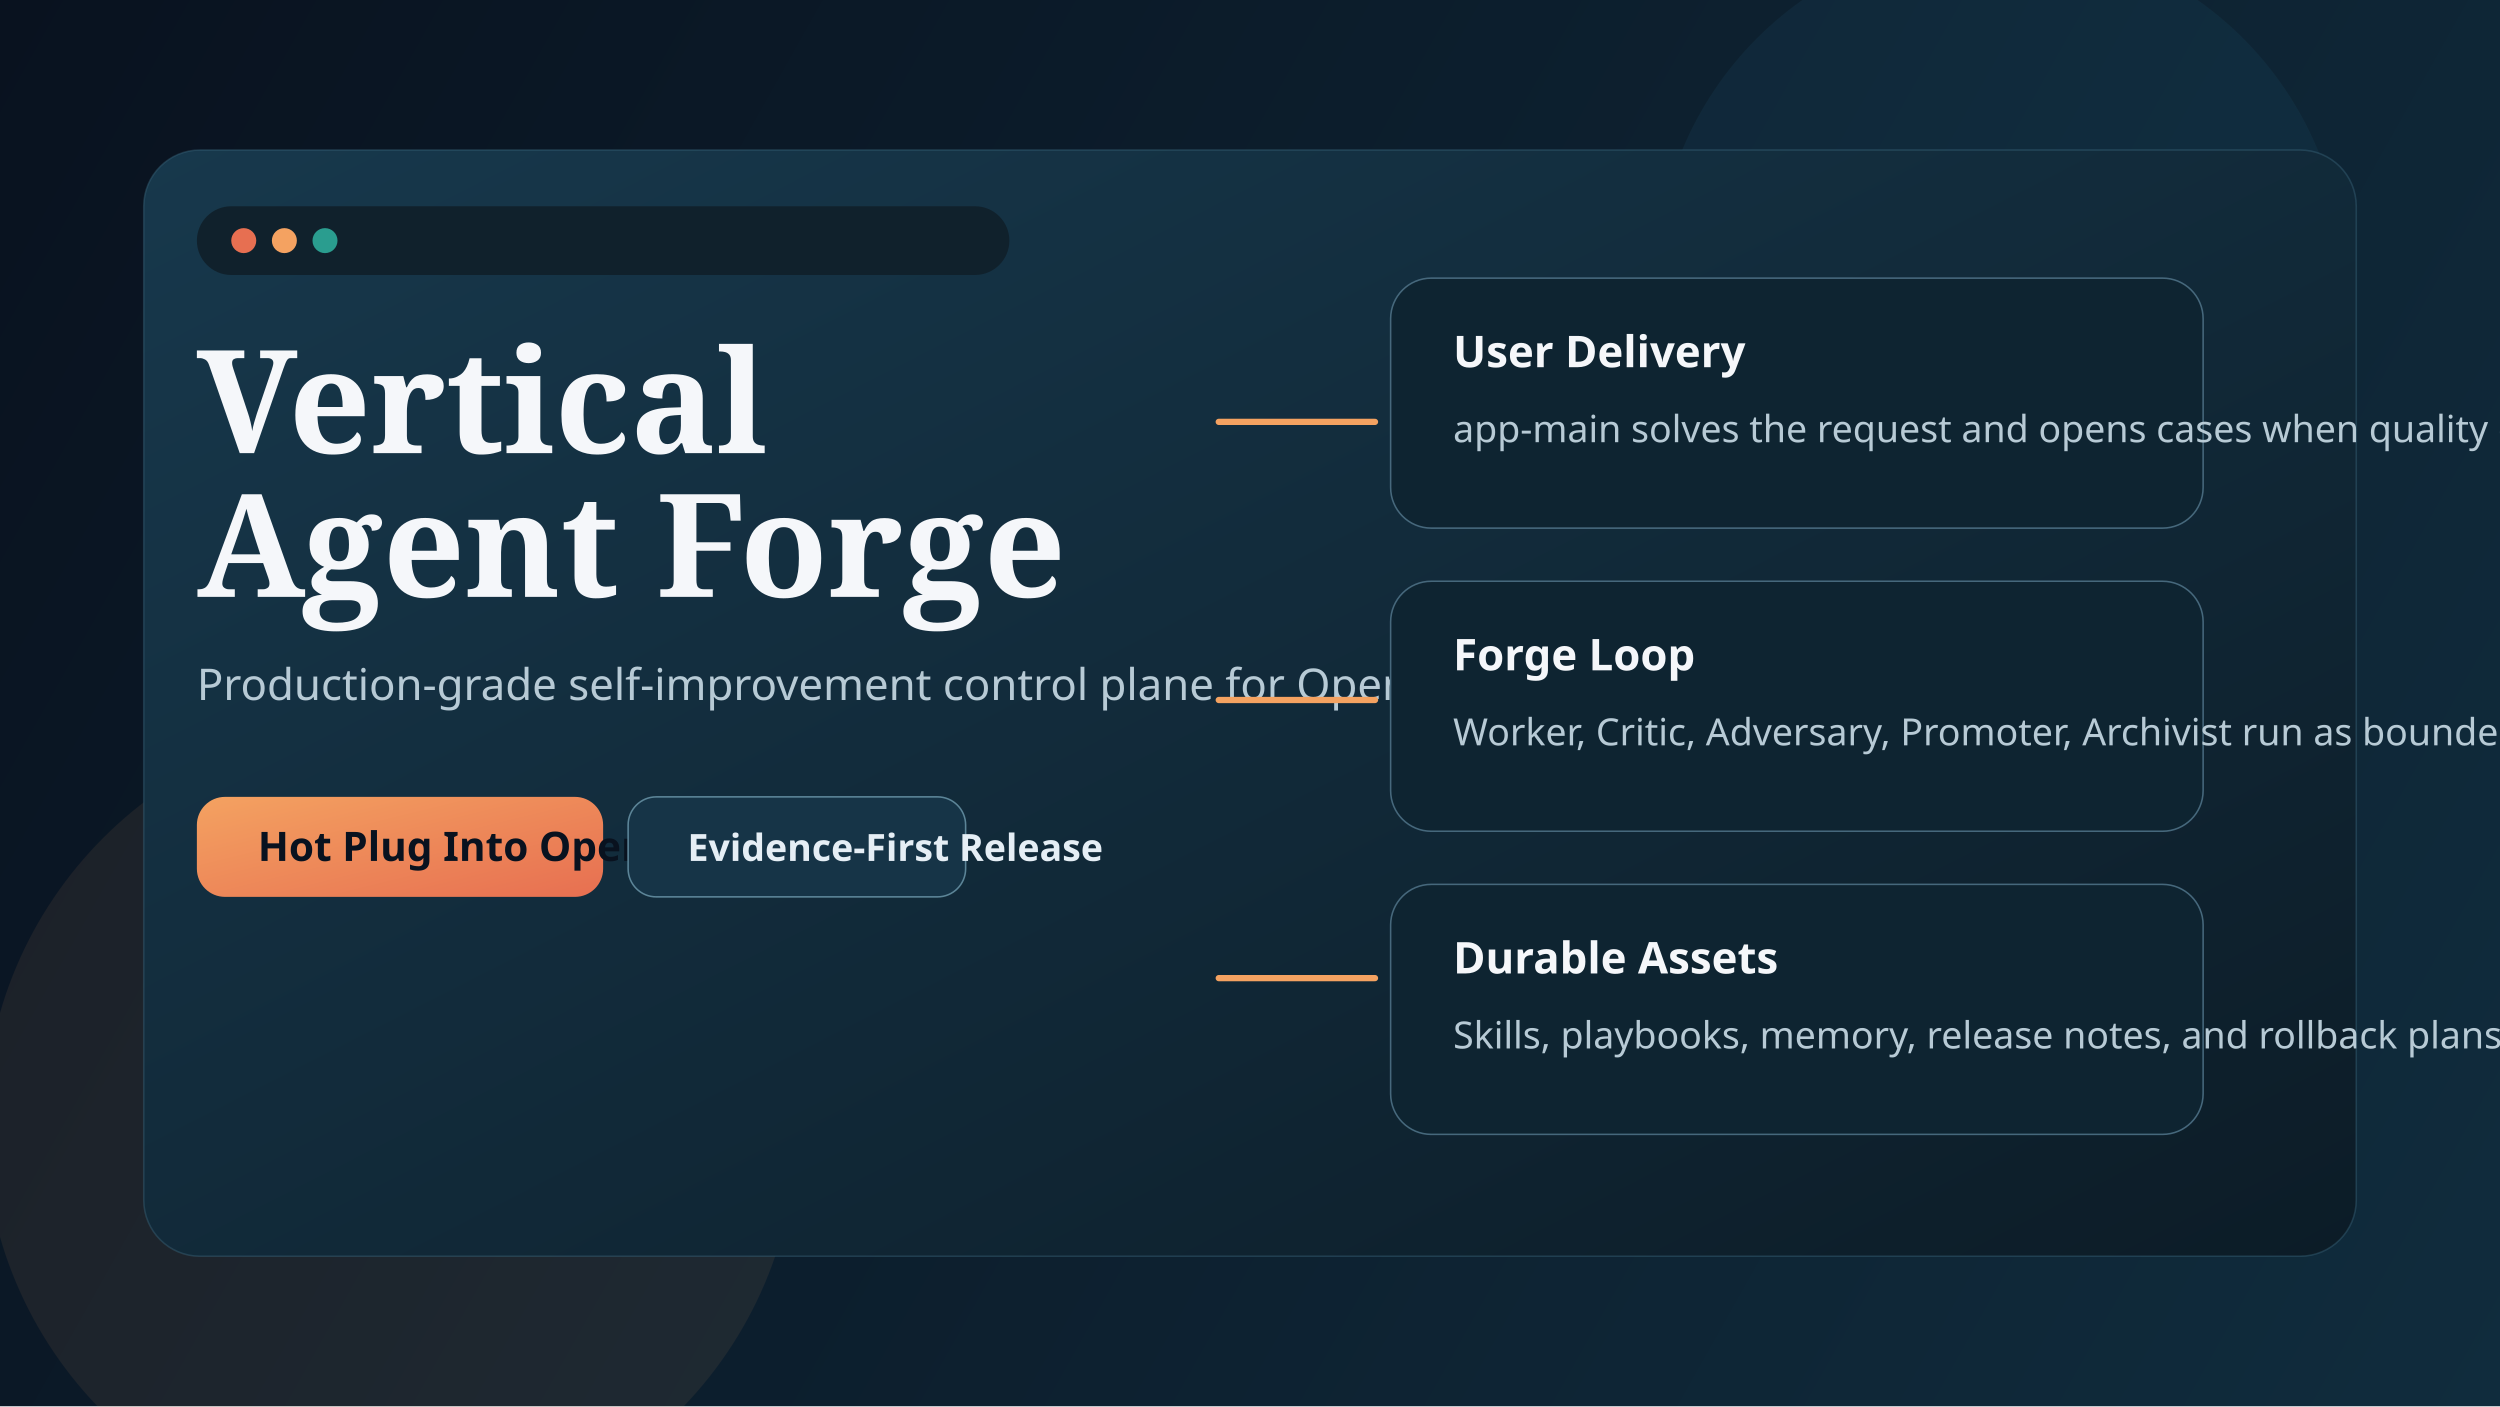
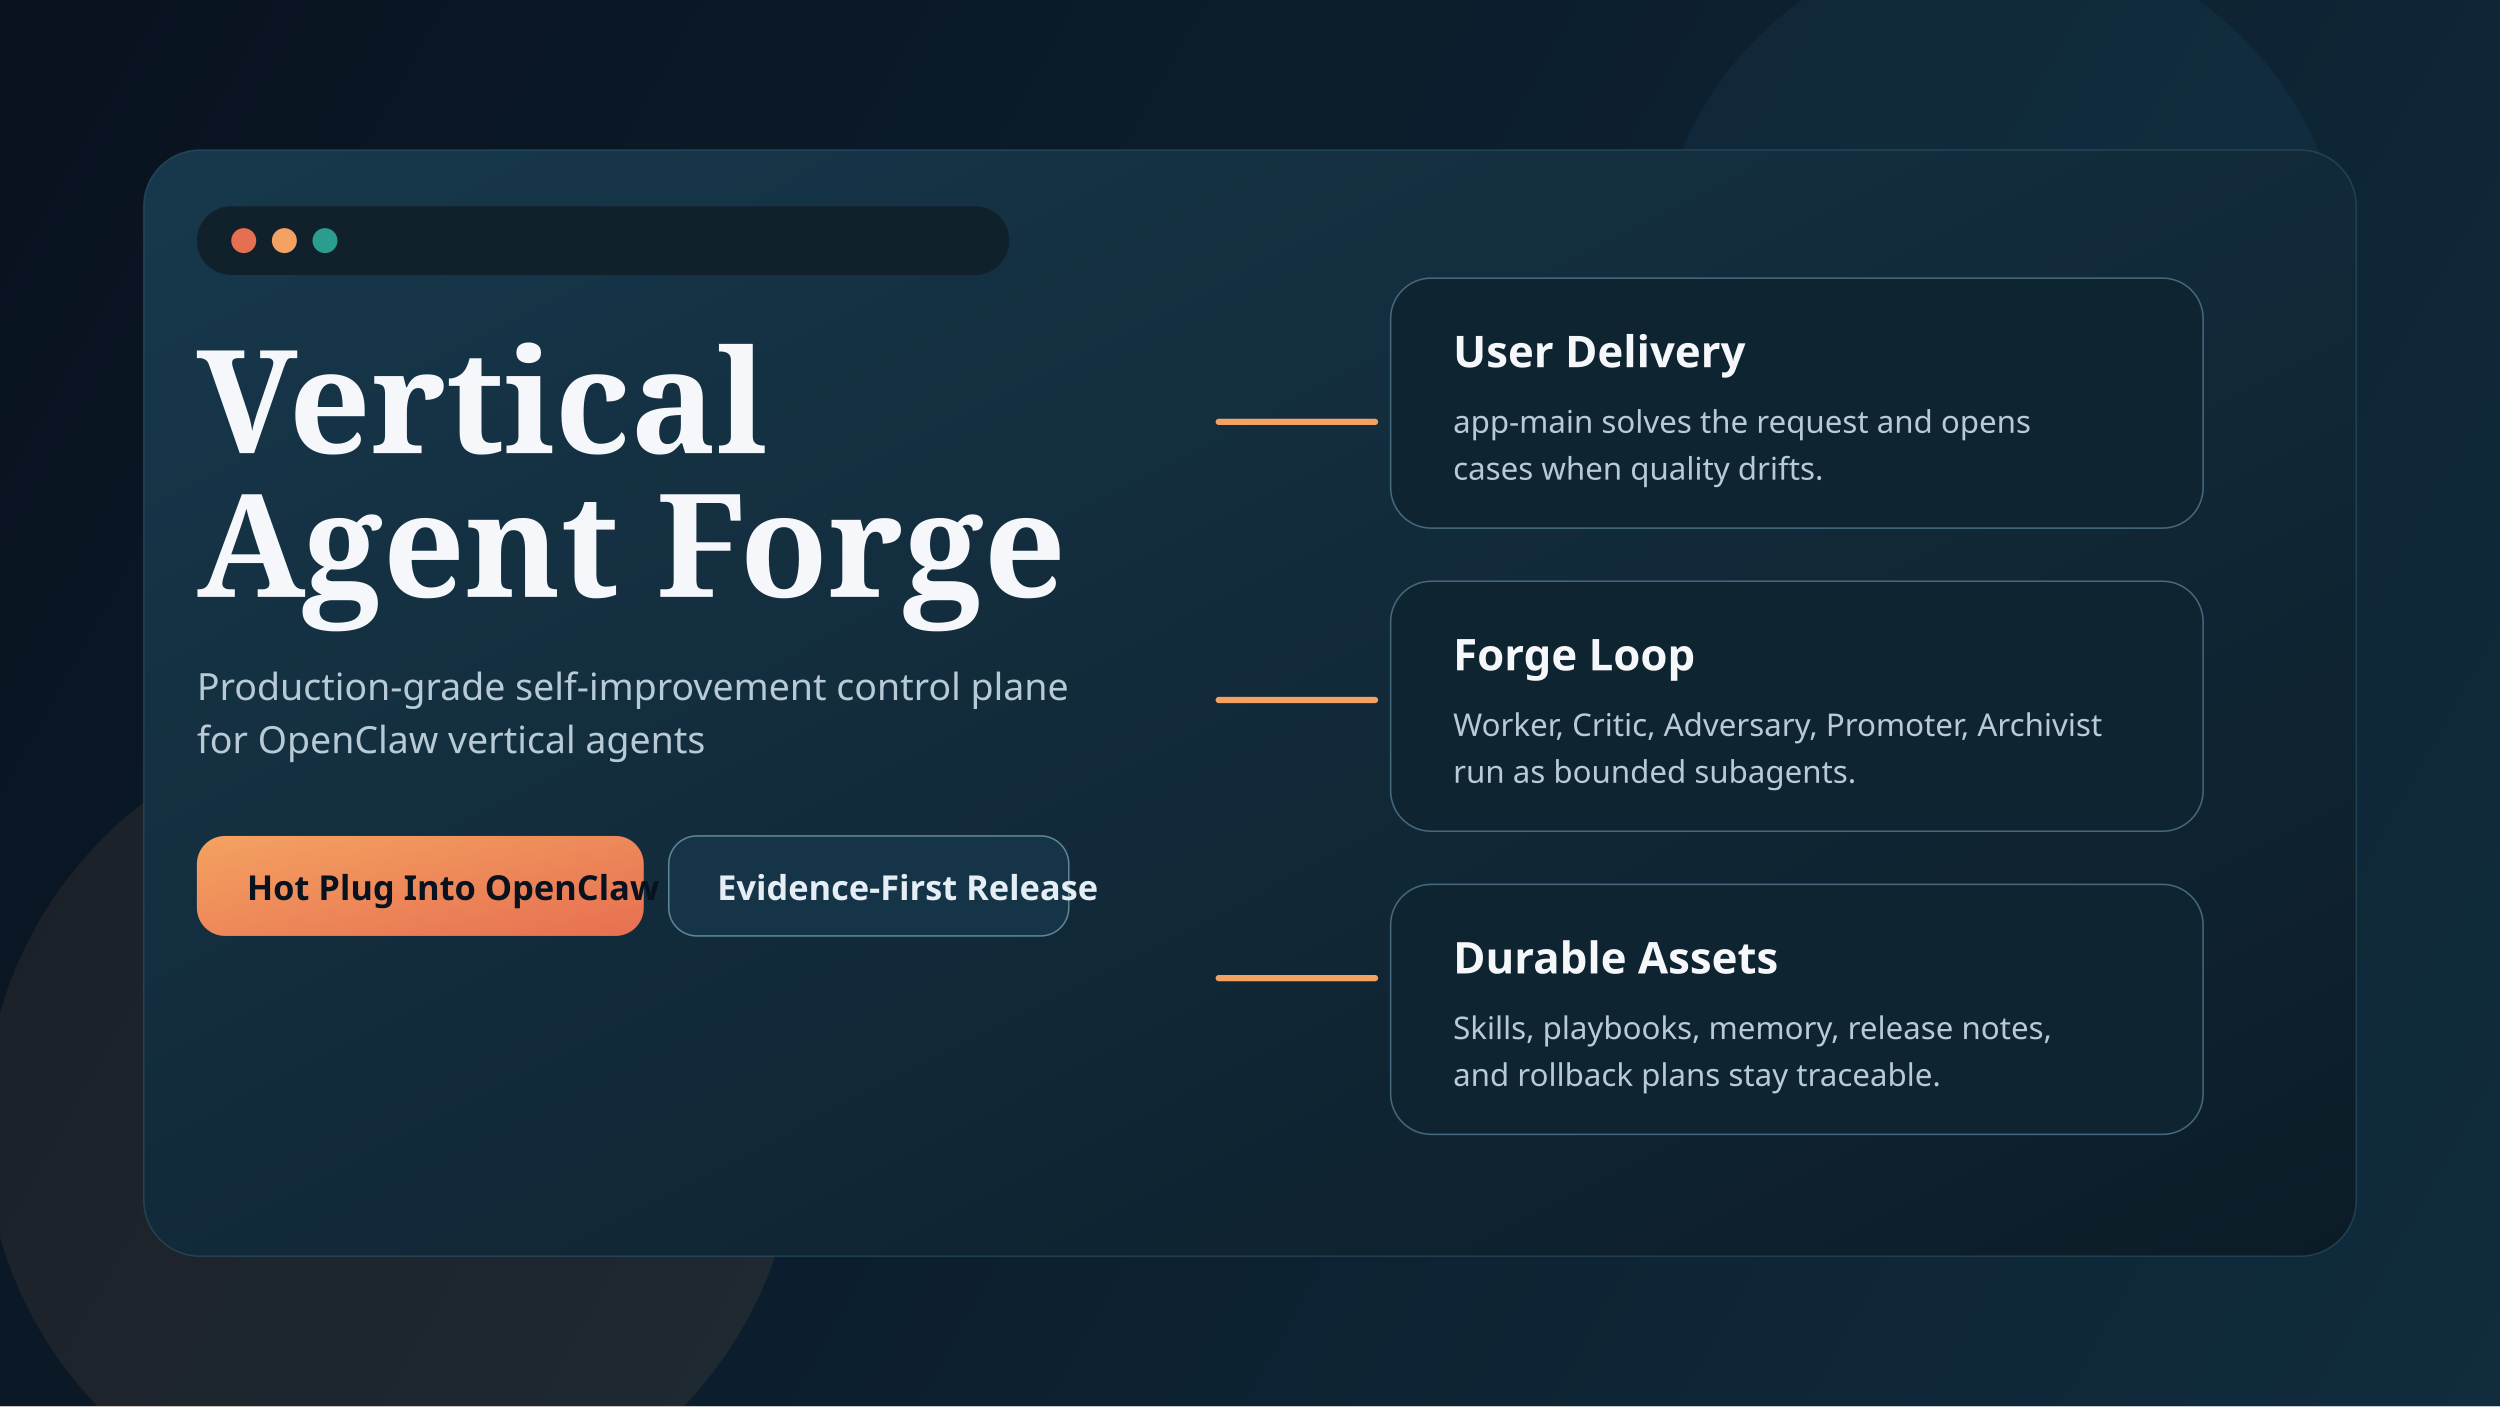
<svg xmlns="http://www.w3.org/2000/svg" width="1600" height="900" viewBox="0 0 1600 900" fill="none">
  <defs>
    <linearGradient id="bg" x1="0" y1="0" x2="1600" y2="900" gradientUnits="userSpaceOnUse">
      <stop stop-color="#09121F" />
      <stop offset="1" stop-color="#102C3D" />
    </linearGradient>
    <linearGradient id="panel" x1="0" y1="0" x2="1" y2="1">
      <stop stop-color="#17384C" />
      <stop offset="1" stop-color="#0C1C27" />
    </linearGradient>
    <linearGradient id="accent" x1="0" y1="0" x2="1" y2="1">
      <stop stop-color="#F4A261" />
      <stop offset="1" stop-color="#E76F51" />
    </linearGradient>
  </defs>
  <rect width="1600" height="900" fill="url(#bg)" />
  <circle cx="1280" cy="180" r="220" fill="#1D4F68" opacity="0.18" />
  <circle cx="250" cy="720" r="260" fill="#F4A261" opacity="0.08" />
  <rect x="92" y="96" width="1416" height="708" rx="36" fill="url(#panel)" stroke="#3C6A80" stroke-opacity="0.4" />
  <rect x="126" y="132" width="520" height="44" rx="22" fill="#10212C" />
  <circle cx="156" cy="154" r="8" fill="#E76F51" />
  <circle cx="182" cy="154" r="8" fill="#F4A261" />
  <circle cx="208" cy="154" r="8" fill="#2A9D8F" />
  <text x="126" y="290" fill="#F5F7FA" font-family="Georgia, serif" font-size="92" font-weight="700">Vertical</text>
  <text x="126" y="382" fill="#F5F7FA" font-family="Georgia, serif" font-size="92" font-weight="700">Agent Forge</text>
-   <text x="126" y="448" fill="#B7CAD5" font-family="'Trebuchet MS', sans-serif" font-size="28">Production-grade self-improvement control plane for OpenClaw vertical agents</text>
-   <rect x="126" y="510" width="260" height="64" rx="18" fill="url(#accent)" />
-   <text x="165" y="551" fill="#09121F" font-family="'Trebuchet MS', sans-serif" font-size="26" font-weight="700">Hot Plug Into OpenClaw</text>
-   <rect x="402" y="510" width="216" height="64" rx="18" fill="#163447" stroke="#5C8598" />
-   <text x="440" y="551" fill="#E5EEF5" font-family="'Trebuchet MS', sans-serif" font-size="24" font-weight="700">Evidence-First Release</text>
+   <text x="126" y="448" fill="#B7CAD5" font-family="'Trebuchet MS', sans-serif" font-size="24">
+     <tspan x="126" dy="0">Production-grade self-improvement control plane</tspan>
+     <tspan x="126" dy="34">for OpenClaw vertical agents</tspan>
+   </text>
+   <rect x="126" y="535" width="286" height="64" rx="18" fill="url(#accent)" />
+   <text x="158" y="576" fill="#09121F" font-family="'Trebuchet MS', sans-serif" font-size="22" font-weight="700">Hot Plug Into OpenClaw</text>
+   <rect x="428" y="535" width="256" height="64" rx="18" fill="#163447" stroke="#5C8598" />
+   <text x="459" y="576" fill="#E5EEF5" font-family="'Trebuchet MS', sans-serif" font-size="22" font-weight="700">Evidence-First Release</text>
  <rect x="890" y="178" width="520" height="160" rx="26" fill="#0E2431" stroke="#46687C" />
  <text x="930" y="235" fill="#F5F7FA" font-family="'Trebuchet MS', sans-serif" font-size="28" font-weight="700">User Delivery</text>
-   <text x="930" y="283" fill="#B7CAD5" font-family="'Trebuchet MS', sans-serif" font-size="24">app-main solves the request and opens cases when quality drifts.</text>
+   <text x="930" y="277" fill="#B7CAD5" font-family="'Trebuchet MS', sans-serif" font-size="20">
+     <tspan x="930" dy="0">app-main solves the request and opens</tspan>
+     <tspan x="930" dy="30">cases when quality drifts.</tspan>
+   </text>
  <rect x="890" y="372" width="520" height="160" rx="26" fill="#0E2431" stroke="#46687C" />
  <text x="930" y="429" fill="#F5F7FA" font-family="'Trebuchet MS', sans-serif" font-size="28" font-weight="700">Forge Loop</text>
-   <text x="930" y="477" fill="#B7CAD5" font-family="'Trebuchet MS', sans-serif" font-size="24">Worker, Critic, Adversary, Promoter, Archivist run as bounded subagents.</text>
+   <text x="930" y="471" fill="#B7CAD5" font-family="'Trebuchet MS', sans-serif" font-size="20">
+     <tspan x="930" dy="0">Worker, Critic, Adversary, Promoter, Archivist</tspan>
+     <tspan x="930" dy="30">run as bounded subagents.</tspan>
+   </text>
  <rect x="890" y="566" width="520" height="160" rx="26" fill="#0E2431" stroke="#46687C" />
  <text x="930" y="623" fill="#F5F7FA" font-family="'Trebuchet MS', sans-serif" font-size="28" font-weight="700">Durable Assets</text>
-   <text x="930" y="671" fill="#B7CAD5" font-family="'Trebuchet MS', sans-serif" font-size="24">Skills, playbooks, memory, release notes, and rollback plans stay traceable.</text>
+   <text x="930" y="665" fill="#B7CAD5" font-family="'Trebuchet MS', sans-serif" font-size="20">
+     <tspan x="930" dy="0">Skills, playbooks, memory, release notes,</tspan>
+     <tspan x="930" dy="30">and rollback plans stay traceable.</tspan>
+   </text>
  <path d="M780 270C828 270 848 270 880 270" stroke="#F4A261" stroke-width="4" stroke-linecap="round" />
  <path d="M780 448C828 448 848 448 880 448" stroke="#F4A261" stroke-width="4" stroke-linecap="round" />
  <path d="M780 626C828 626 848 626 880 626" stroke="#F4A261" stroke-width="4" stroke-linecap="round" />
</svg>
